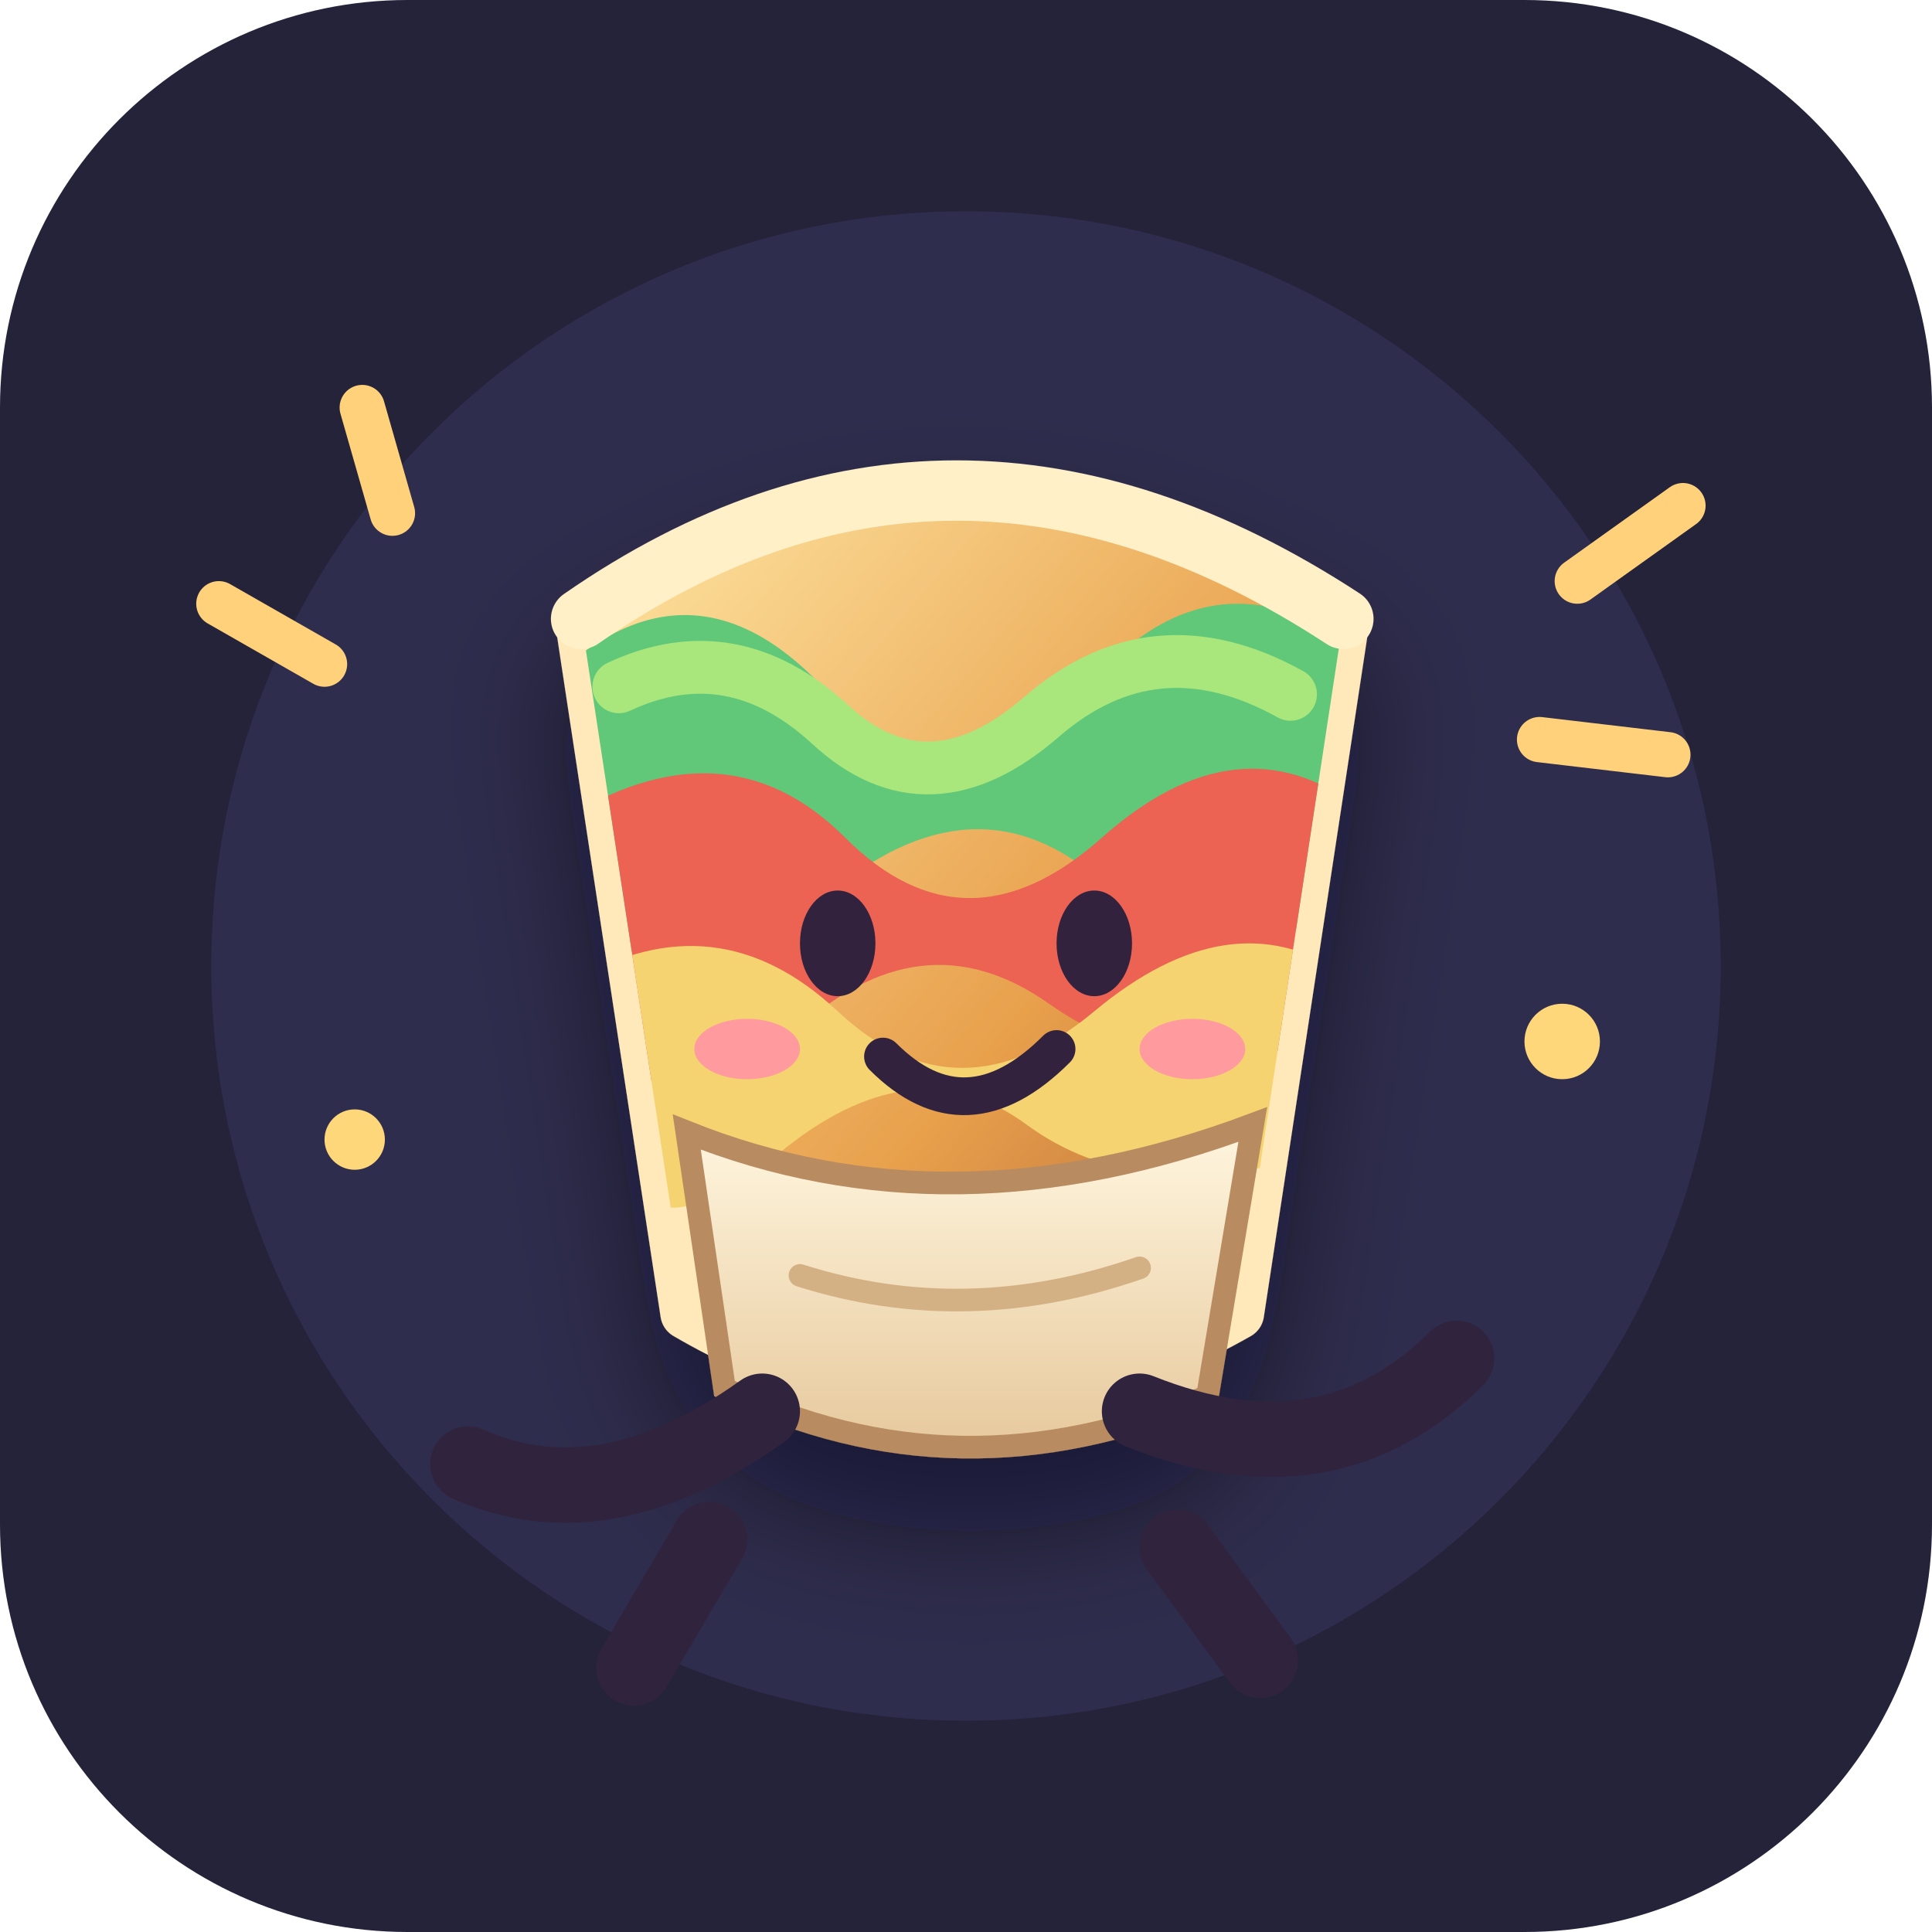
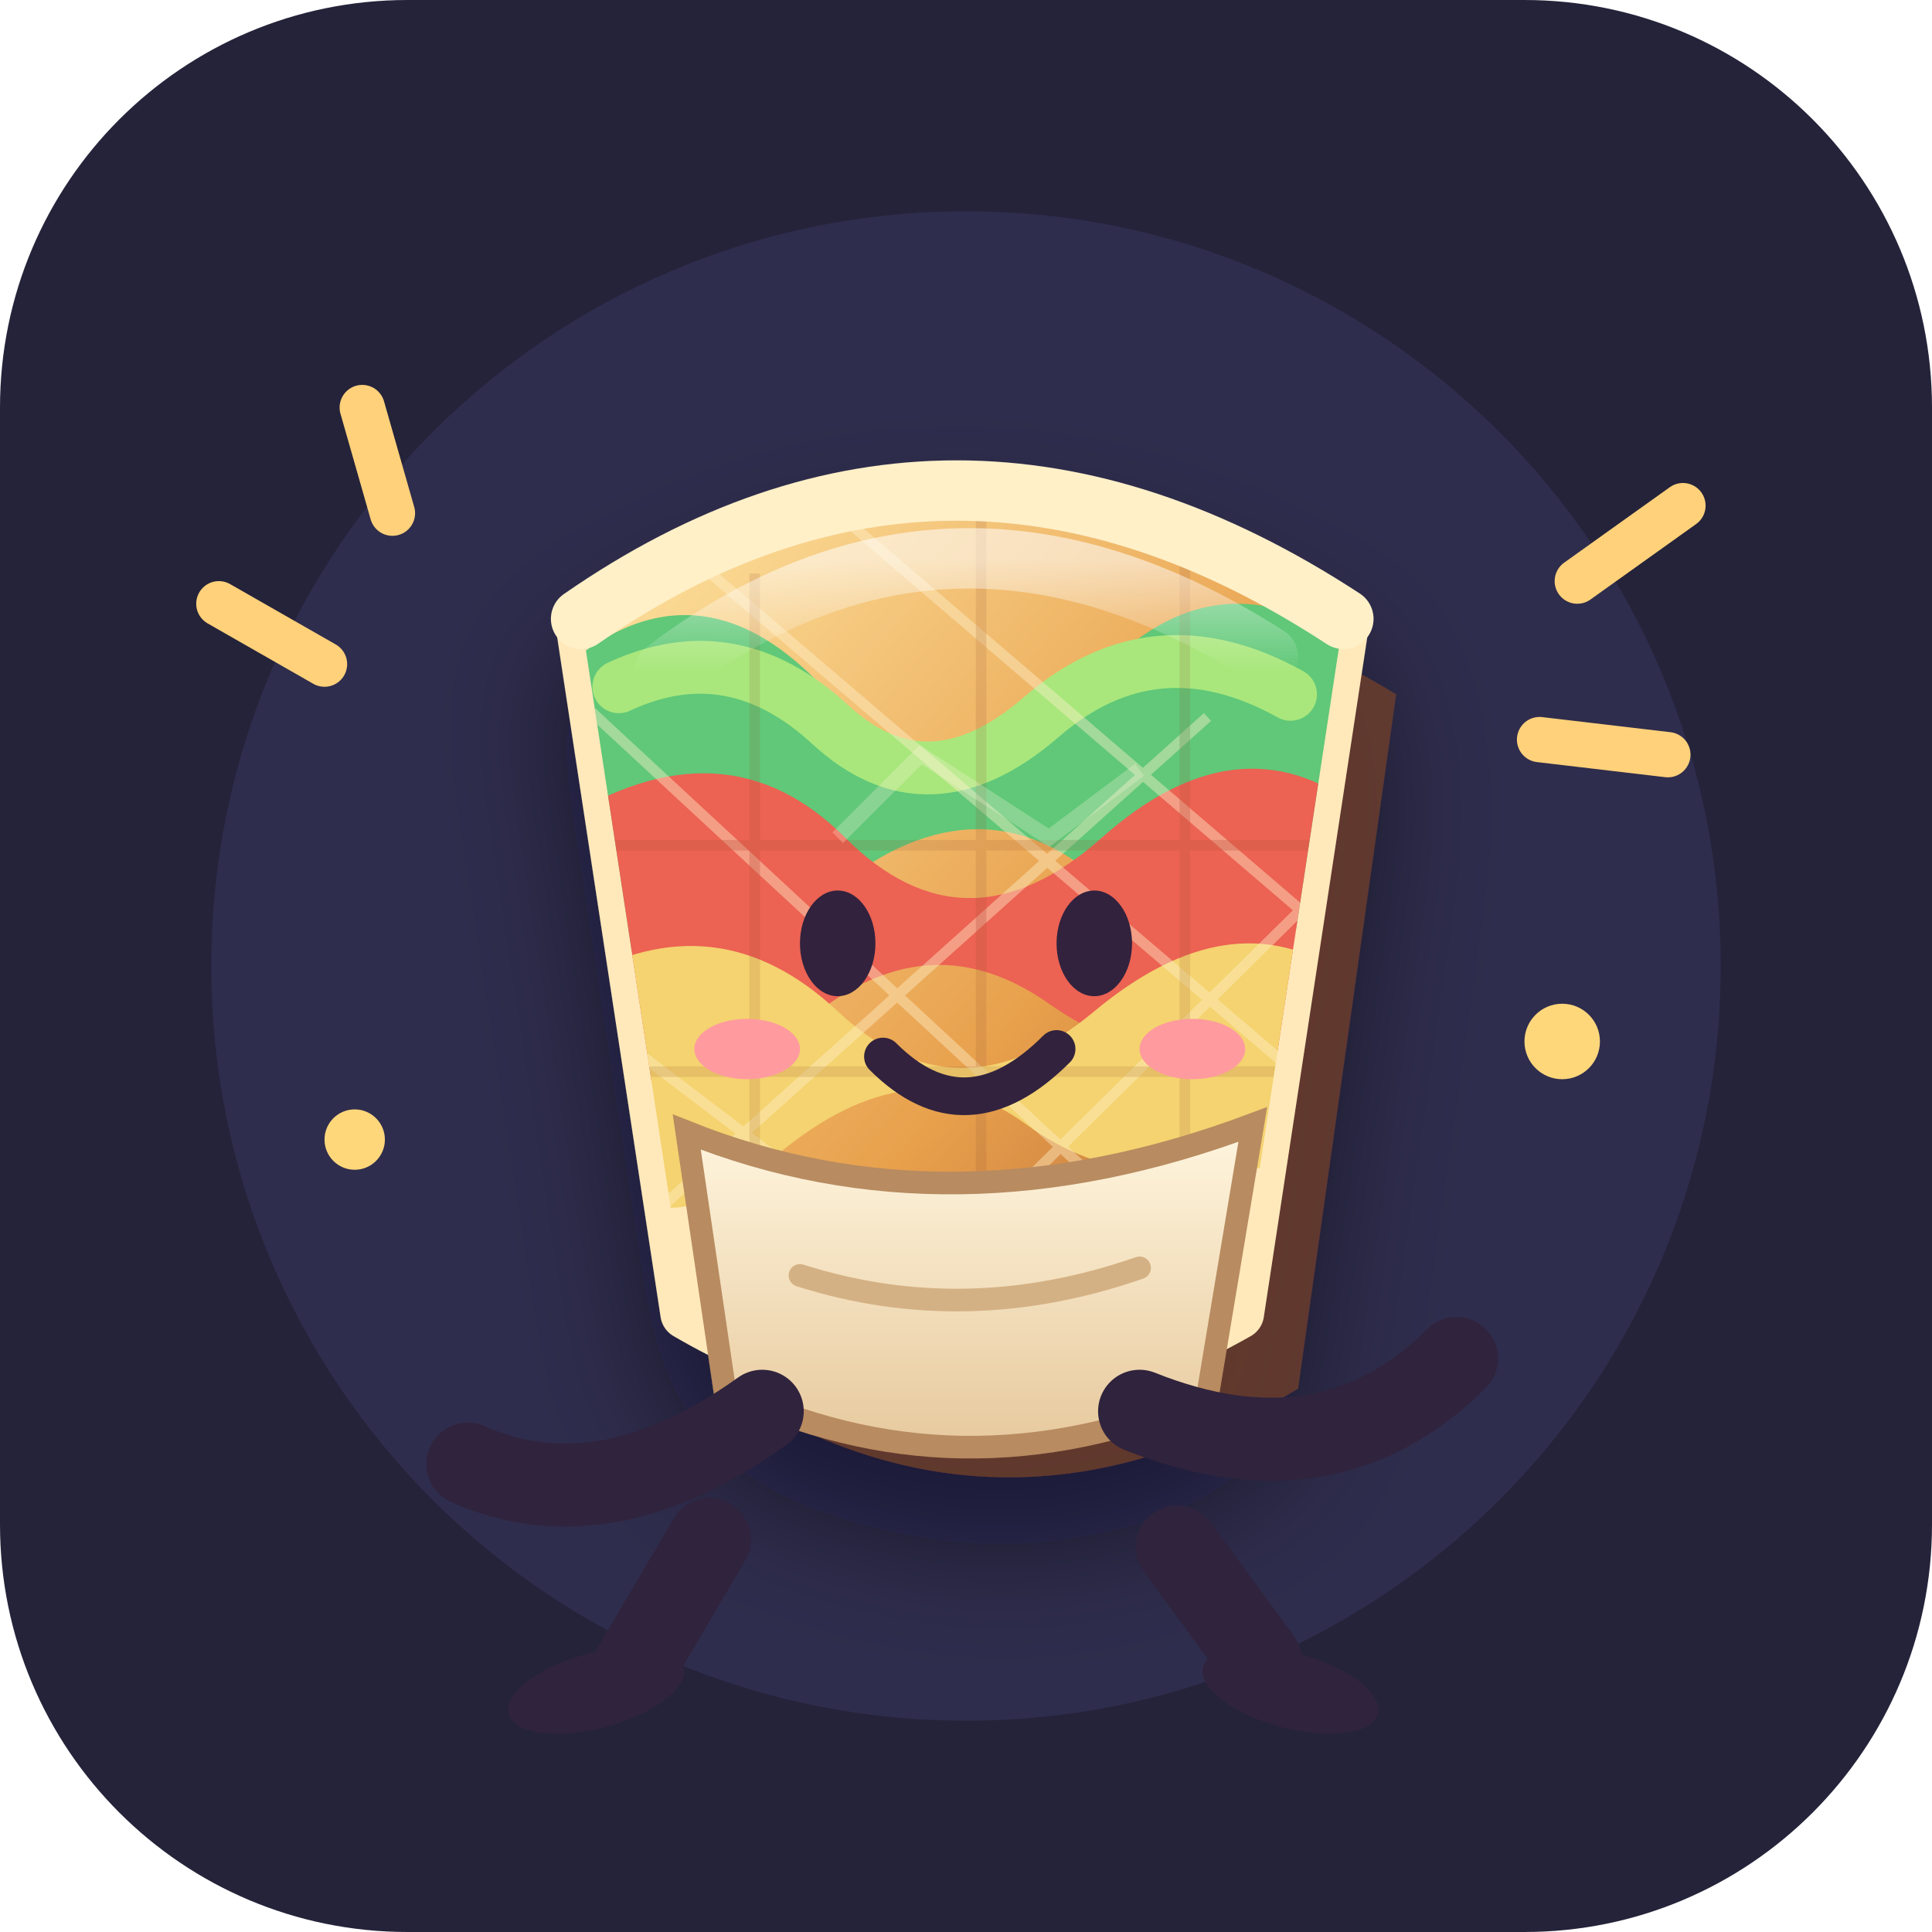
<svg xmlns="http://www.w3.org/2000/svg" viewBox="0 0 256 256" role="img" aria-label="Бегущая мультяшная шавуха">
  <defs>
+     <linearGradient id="depth" x1="0" y1="0" x2="1" y2="1">
+       <stop stop-color="#fff4c9" />
+       <stop offset=".45" stop-color="#e7a04c" />
+       <stop offset="1" stop-color="#8f452d" />
+     </linearGradient>
+     <linearGradient id="shine" x1="0" y1="0" x2="0" y2="1">
+       <stop stop-color="#ffffff" stop-opacity=".55" />
+       <stop offset="1" stop-color="#ffffff" stop-opacity="0" />
+     </linearGradient>
    <linearGradient id="bread" x1="0" y1="0" x2="1" y2="1">
      <stop stop-color="#ffe7a5" />
      <stop offset=".58" stop-color="#e8a04c" />
      <stop offset="1" stop-color="#a95c32" />
    </linearGradient>
    <linearGradient id="paper" x1="0" y1="0" x2="0" y2="1">
      <stop stop-color="#fff6df" />
      <stop offset="1" stop-color="#e7c99d" />
    </linearGradient>
    <clipPath id="inside">
      <path d="M77 82Q126 48 178 82L164 174Q127 195 91 174Z" />
    </clipPath>
    <filter id="shade" x="-30%" y="-30%" width="160%" height="170%">
      <feDropShadow dx="0" dy="10" stdDeviation="8" flood-color="#080a18" flood-opacity=".45" />
    </filter>
  </defs>
  <rect width="256" height="256" rx="54" fill="#24233a" />
  <circle cx="128" cy="128" r="100" fill="#9b86ff" opacity=".1" />
  <g fill="none" stroke="#ffd17a" stroke-width="6" stroke-linecap="round">
    <path d="M43 88l-14-8m23-12-4-14M209 77l14-10m-19 31 17 2">
      <animate attributeName="opacity" values=".2;1;.2" dur=".9s" repeatCount="indefinite" />
    </path>
  </g>
  <g filter="url(#shade)">
    <g>
      <animateTransform attributeName="transform" type="translate" values="0 0;0 -6;0 0" dur=".5s" repeatCount="indefinite" />
+       <path d="M81 86Q130 55 183 87L170 179Q132 202 96 180Z" fill="#713c2b" opacity=".72" transform="translate(2 5)" />
      <path d="M77 82Q126 48 178 82L164 174Q127 195 91 174Z" fill="url(#bread)" stroke="#ffe9bb" stroke-width="7" stroke-linejoin="round" />
      <g clip-path="url(#inside)">
        <path d="M72 91Q91 72 109 91T145 90T185 90L182 119Q162 130 145 116T108 120T74 116Z" fill="#61c878" />
        <path d="M74 109Q96 95 112 111T146 111T180 107L177 137Q156 145 139 133T105 137T76 133Z" fill="#ec6252" />
        <path d="M76 130Q95 119 111 134T145 134T178 129L174 153Q151 160 136 149T103 153T80 151Z" fill="#f4d36f" />
        <path d="M82 91Q97 84 110 96T138 95T171 92" fill="none" stroke="#a9e77c" stroke-width="7" stroke-linecap="round" />
      </g>
+       <g clip-path="url(#inside)" fill="none" stroke="#fff1cb" stroke-width="1.4" opacity=".42">
+         <path d="M78 94L160 170M93 75L175 145M72 130L151 190M104 62L181 128M82 165L160 95M108 184L177 116" />
+         <path d="M78 112L178 112M82 142L170 142M100 76L100 180M130 61L130 188M157 75L157 180" stroke="#8d4a31" opacity=".35" />
+       </g>
      <path d="M77 82Q126 48 178 82" fill="none" stroke="#fff0c8" stroke-width="8" stroke-linecap="round" />
      <path d="M91 150Q126 164 166 149L160 185Q127 199 96 184Z" fill="url(#paper)" stroke="#b88b61" stroke-width="3" />
      <path d="M106 169Q128 176 151 168" fill="none" stroke="#d4b184" stroke-width="3" stroke-linecap="round" />
+       <path d="M88 89Q126 60 168 87" fill="none" stroke="url(#shine)" stroke-width="8" stroke-linecap="round" />
+       <path d="M111 111L122 100L139 111L151 102" fill="none" stroke="#fff7df" stroke-width="2" opacity=".25" />
      <ellipse cx="111" cy="125" rx="5" ry="7" fill="#30233d" />
      <ellipse cx="145" cy="125" rx="5" ry="7" fill="#30233d" />
      <path d="M117 140Q128 151 140 139" fill="none" stroke="#30233d" stroke-width="5" stroke-linecap="round" />
      <ellipse cx="99" cy="139" rx="7" ry="4" fill="#ff9b9e" />
      <ellipse cx="158" cy="139" rx="7" ry="4" fill="#ff9b9e" />
    </g>
  </g>
-   <g fill="none" stroke="#30233d" stroke-width="10" stroke-linecap="round">
+   <g fill="none" stroke="#30233d" stroke-width="11" stroke-linecap="round" stroke-linejoin="round">
    <path d="M101 187Q80 202 62 194">
      <animate attributeName="d" values="M101 187Q80 202 62 194;M101 187Q82 177 63 181;M101 187Q80 202 62 194" dur=".5s" repeatCount="indefinite" />
    </path>
    <path d="M151 187Q176 197 193 180">
      <animate attributeName="d" values="M151 187Q176 197 193 180;M151 187Q171 211 190 207;M151 187Q176 197 193 180" dur=".5s" repeatCount="indefinite" />
    </path>
    <path d="M94 204L84 221M156 205L167 220">
      <animate attributeName="d" values="M94 204L84 221M156 205L167 220;M94 204L101 223M156 205L148 223;M94 204L84 221M156 205L167 220" dur=".5s" repeatCount="indefinite" />
    </path>
  </g>
+   <g fill="#30233d">
+     <ellipse cx="79" cy="224" rx="12" ry="5" transform="rotate(-15 79 224)" />
+     <ellipse cx="171" cy="224" rx="12" ry="5" transform="rotate(15 171 224)" />
+   </g>
  <g fill="#ffd77b">
    <circle cx="47" cy="151" r="4">
      <animate attributeName="cy" values="151;140;151" dur=".8s" repeatCount="indefinite" />
    </circle>
    <circle cx="207" cy="138" r="5">
      <animate attributeName="cy" values="138;126;138" dur=".7s" repeatCount="indefinite" />
    </circle>
  </g>
</svg>
